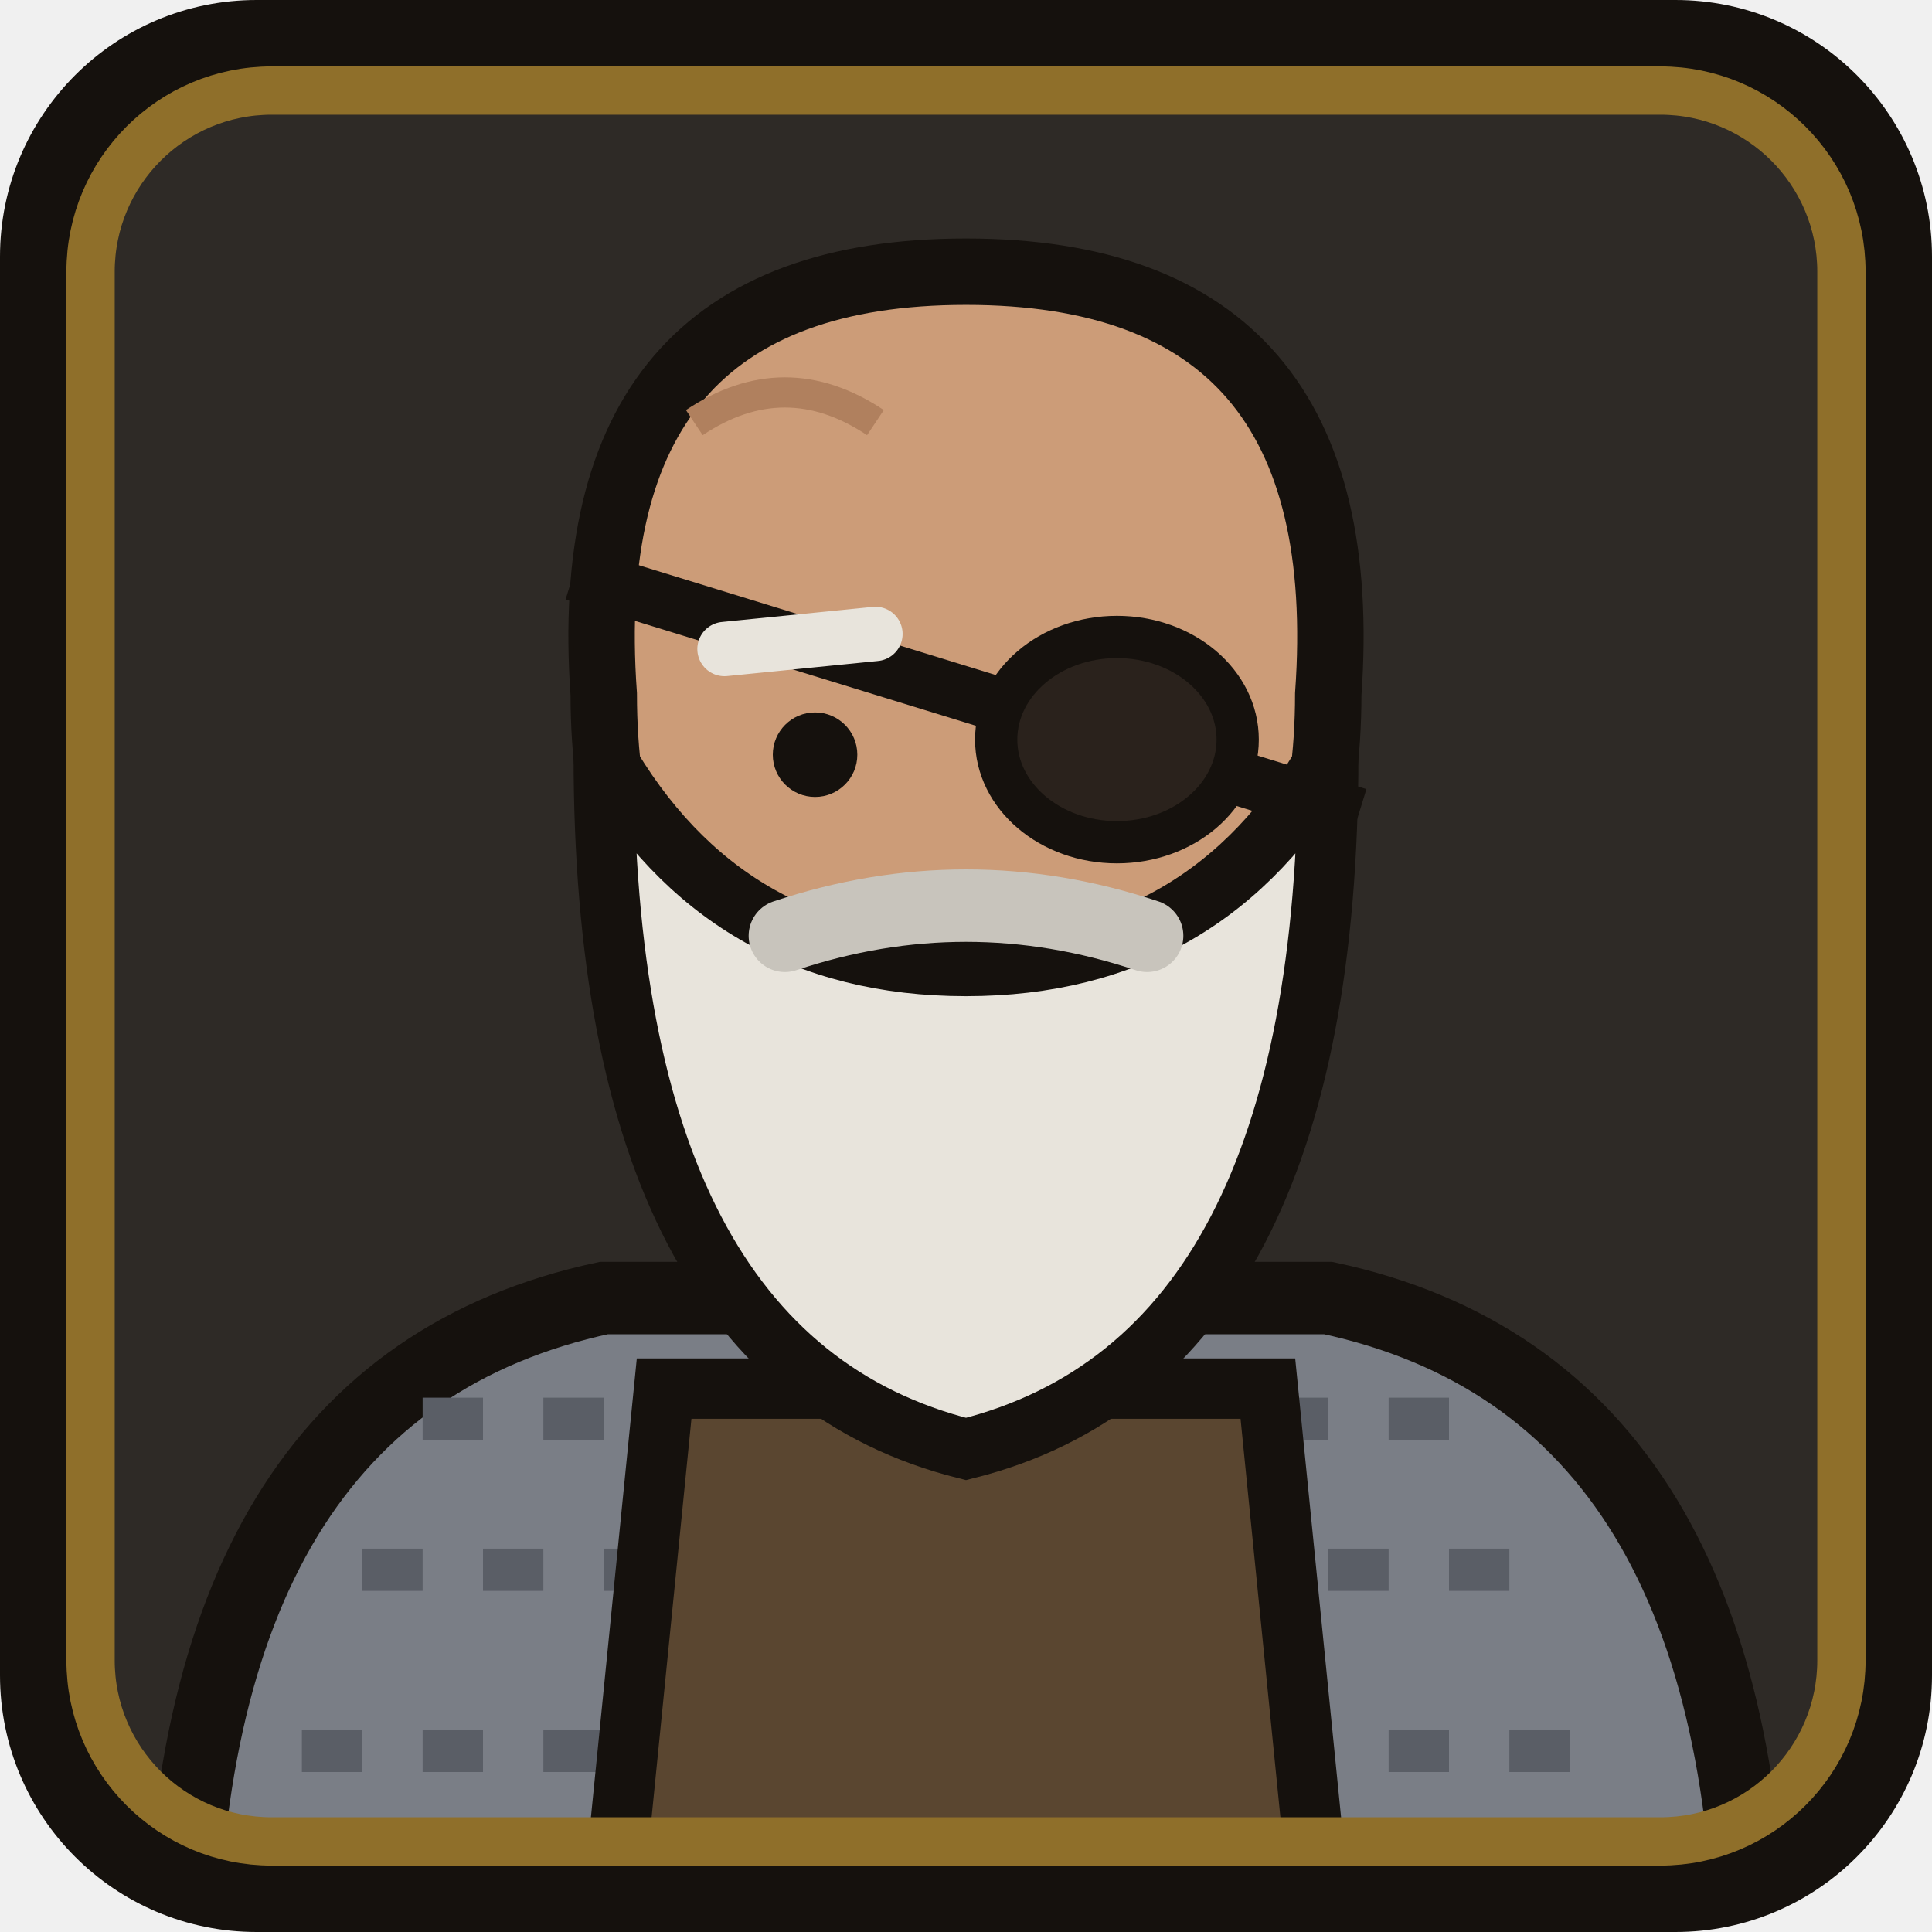
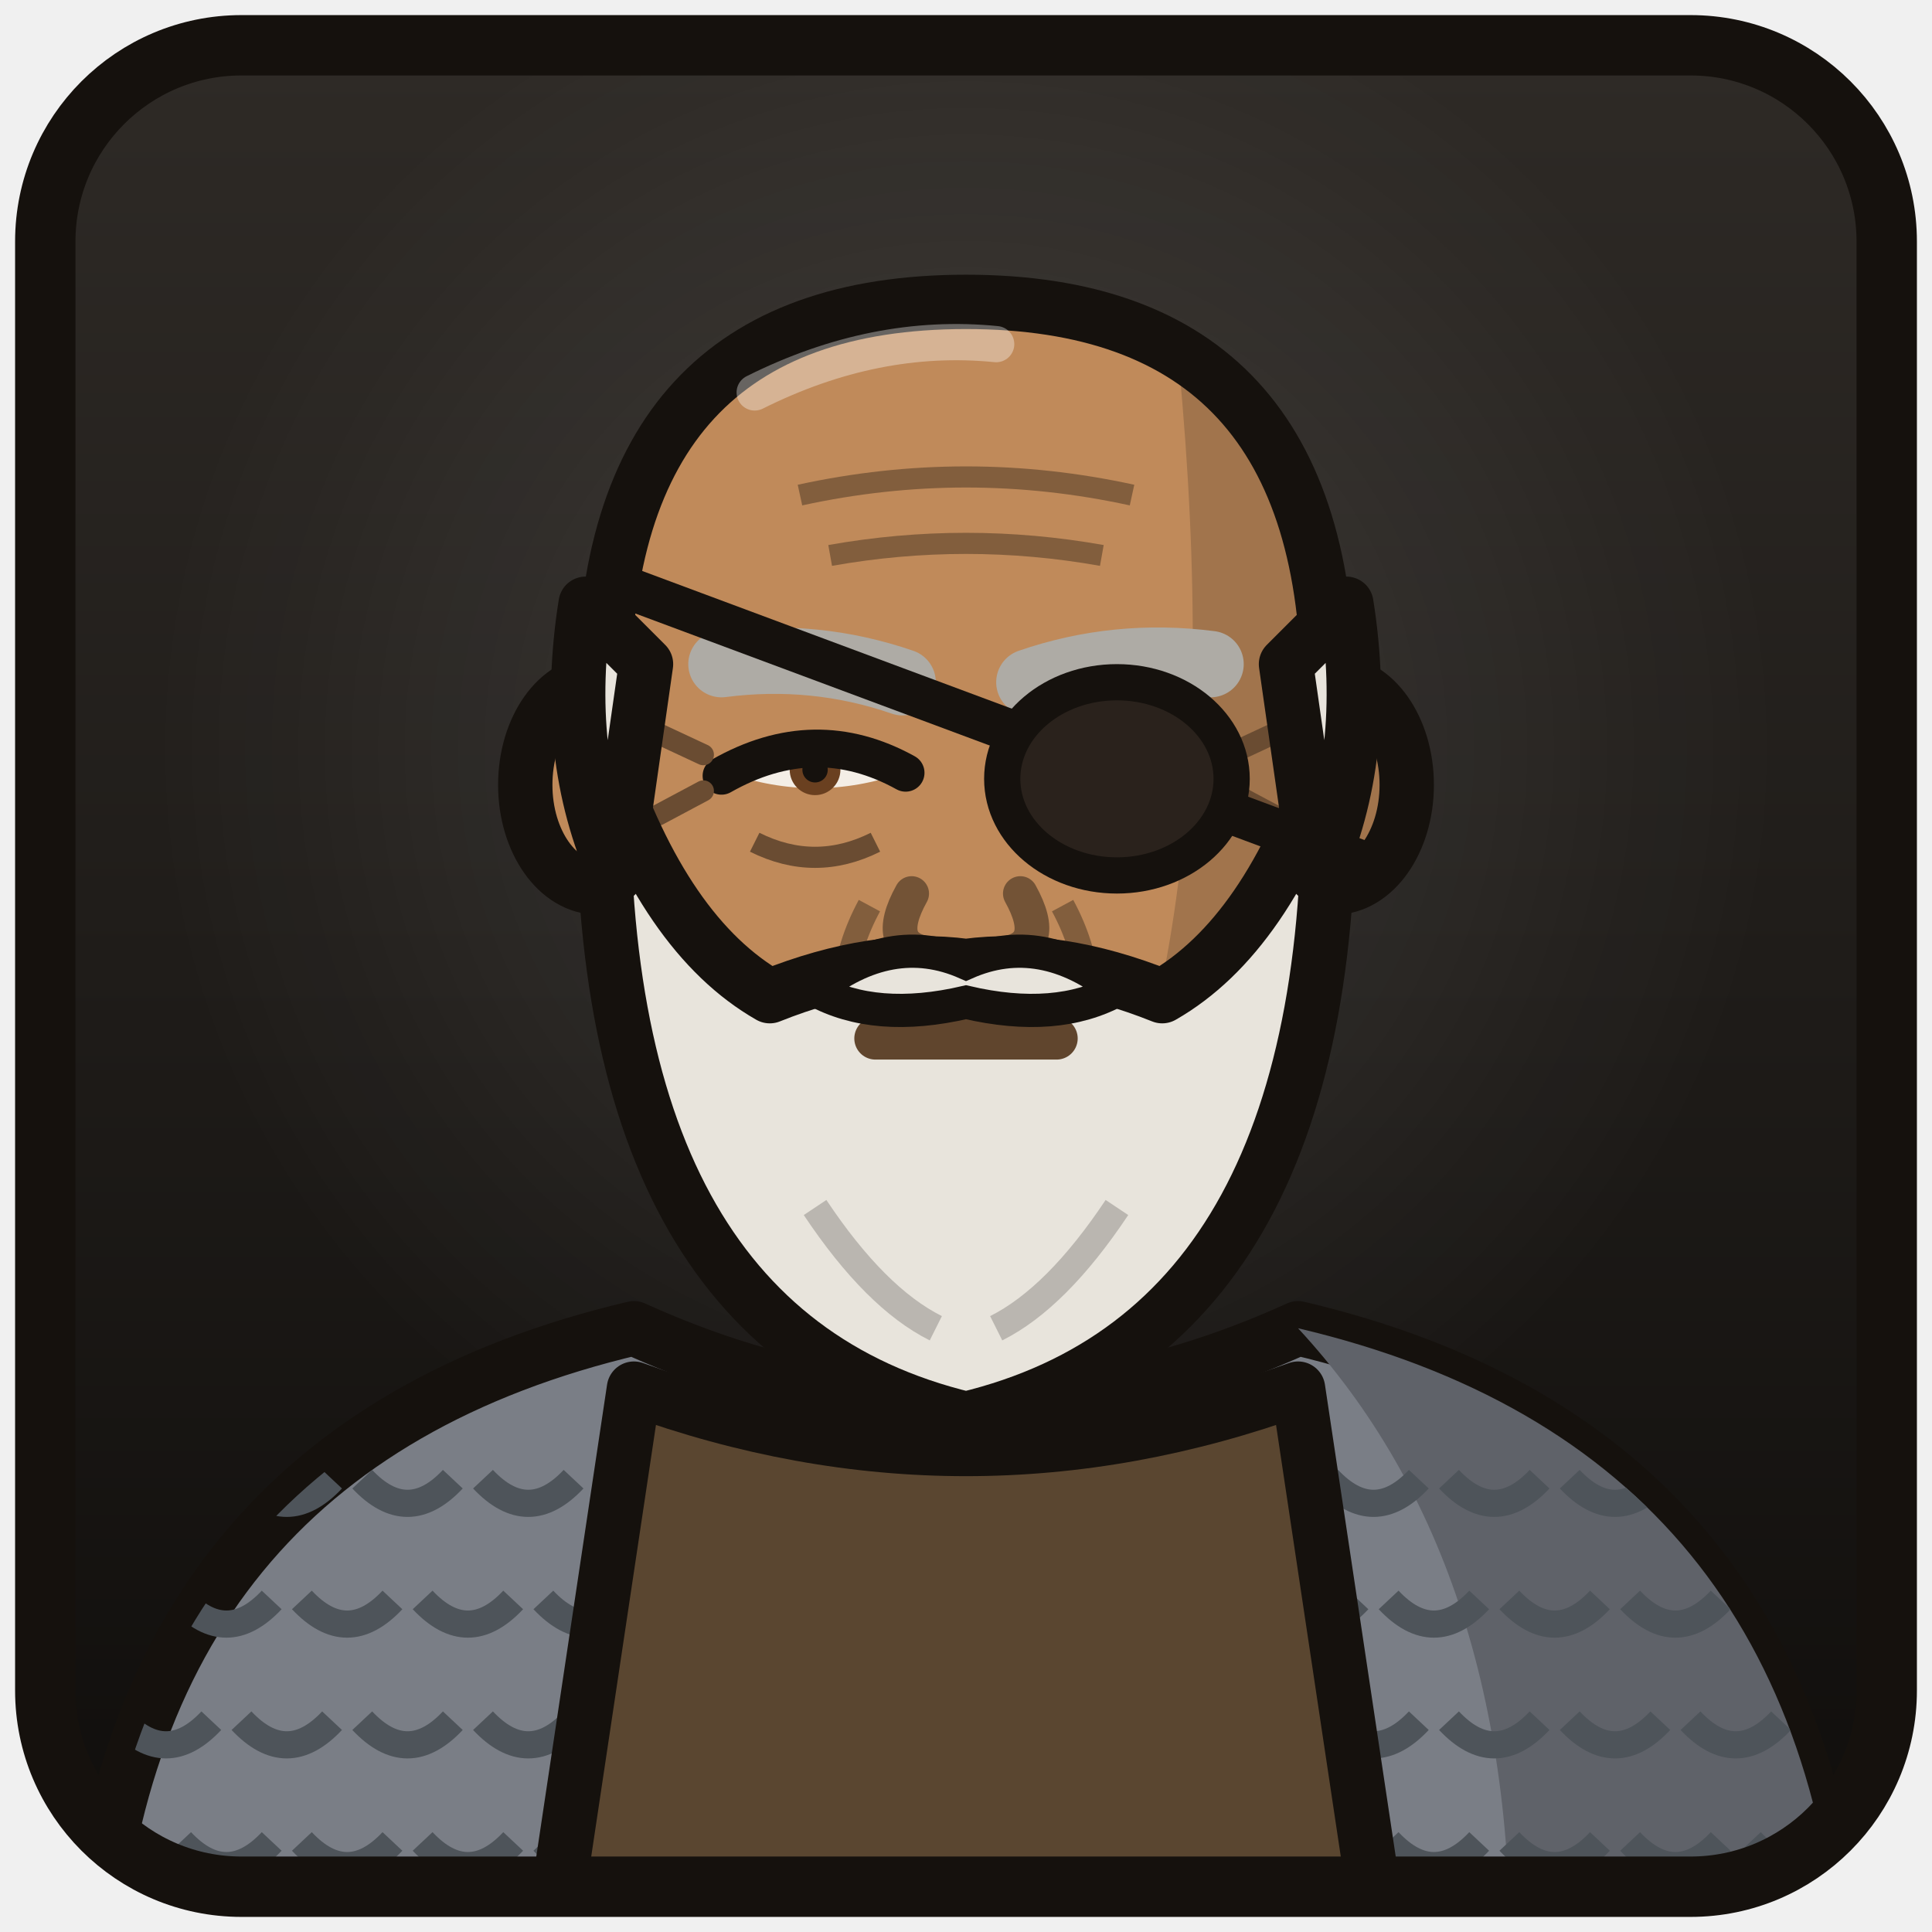
<svg xmlns="http://www.w3.org/2000/svg" width="256" height="256" viewBox="0 0 64 64">
-   <clipPath id="c">
-     <rect x="3" y="3" width="58" height="58" rx="6" />
-   </clipPath>
-   <rect x="1.5" y="1.5" width="61" height="61" rx="7" fill="#2e2a26" stroke="#15110d" stroke-width="3" />
+   <defs>
+     <linearGradient id="bg" x1="0" y1="0" x2="0" y2="1">
+       <stop offset="0" stop-color="#2e2a26" />
+       <stop offset="1" stop-color="#100e0c" />
+     </linearGradient>
+     <radialGradient id="lt" cx="0.5" cy="0.38" r="0.45">
+       <stop offset="0" stop-color="#ffffff" stop-opacity="0.12" />
+       <stop offset="1" stop-color="#ffffff" stop-opacity="0" />
+     </radialGradient>
+     <clipPath id="c">
+       <rect x="2" y="2" width="60" height="60" rx="6" />
+     </clipPath>
+   </defs>
+   <rect x="2" y="2" width="60" height="60" rx="6" fill="url(#bg)" />
  <g clip-path="url(#c)">
-     <path d="M6 66 Q6 46 20 43 L44 43 Q58 46 58 66Z" fill="#7a7e86" stroke="#15110d" stroke-width="2.4" />
-     <path d="M12 52 L52 52 M10 58 L54 58 M14 47 L50 47" stroke="#5a5e66" stroke-width="1.4" stroke-dasharray="2 2" />
-     <path d="M20 66 L22 46 L42 46 L44 66Z" fill="#5a4630" stroke="#15110d" stroke-width="2" />
-     <rect x="27" y="35" width="10" height="9" fill="#c49474" stroke="#15110d" stroke-width="1.8" />
-     <path d="M20 23 Q19 9 32 9 Q45 9 44 23 Q44 35 32 38 Q20 35 20 23Z" fill="#cc9c78" stroke="#15110d" stroke-width="2.2" />
-     <path d="M20 25 Q20 45 32 48 Q44 45 44 25 Q40 32 32 32 Q24 32 20 25Z" fill="#e8e4dc" stroke="#15110d" stroke-width="2" />
-     <path d="M26 31 Q32 29 38 31" fill="none" stroke="#c8c4bc" stroke-width="2.4" stroke-linecap="round" />
-     <path d="M19 19 L45 27" stroke="#15110d" stroke-width="1.8" />
-     <ellipse cx="37" cy="24.5" rx="4" ry="3.4" fill="#2a221c" stroke="#15110d" stroke-width="1.4" />
-     <circle cx="27" cy="25" r="1.4" fill="#15110d" />
-     <path d="M24 21.5 L29 21" stroke="#e8e4dc" stroke-width="1.8" stroke-linecap="round" />
-     <path d="M23 14 Q26 12 29 14" fill="none" stroke="#b0805e" stroke-width="1" />
+     <rect x="2" y="2" width="60" height="60" fill="url(#lt)" />
+     <rect x="27.0" y="33" width="10" height="14" fill="#a5774d" stroke="#15110d" stroke-width="1.8" />
+     <path d="M3 66 Q4 48 21 44 Q32 49 43 44 Q60 48 61 66Z" fill="#7a7e86" stroke="#15110d" stroke-width="1.8" stroke-linejoin="round" />
+     <path d="M43 44 Q60 48 61 66 L50 66 Q50.4 52 43 44Z" fill="#5f6269" />
+     <defs>
+       <clipPath id="mail">
+         <path fill="none" d="M3 66 Q4 48 21 44 Q32 49 43 44 Q60 48 61 66Z" />
+       </clipPath>
+     </defs>
+     <g clip-path="url(#mail)">
+       <path fill="none" d="M0 49 q1.5 1.6 3 0" stroke="#4e545a" stroke-width="0.9" />
+       <path fill="none" d="M4 49 q1.5 1.6 3 0" stroke="#4e545a" stroke-width="0.9" />
+       <path fill="none" d="M8 49 q1.5 1.6 3 0" stroke="#4e545a" stroke-width="0.9" />
+       <path fill="none" d="M12 49 q1.5 1.6 3 0" stroke="#4e545a" stroke-width="0.9" />
+       <path fill="none" d="M16 49 q1.5 1.6 3 0" stroke="#4e545a" stroke-width="0.9" />
+       <path fill="none" d="M20 49 q1.5 1.6 3 0" stroke="#4e545a" stroke-width="0.9" />
+       <path fill="none" d="M24 49 q1.5 1.6 3 0" stroke="#4e545a" stroke-width="0.9" />
+       <path fill="none" d="M28 49 q1.5 1.6 3 0" stroke="#4e545a" stroke-width="0.9" />
+       <path fill="none" d="M32 49 q1.5 1.6 3 0" stroke="#4e545a" stroke-width="0.9" />
+       <path fill="none" d="M36 49 q1.5 1.6 3 0" stroke="#4e545a" stroke-width="0.9" />
+       <path fill="none" d="M40 49 q1.5 1.6 3 0" stroke="#4e545a" stroke-width="0.9" />
+       <path fill="none" d="M44 49 q1.5 1.6 3 0" stroke="#4e545a" stroke-width="0.9" />
+       <path fill="none" d="M48 49 q1.5 1.6 3 0" stroke="#4e545a" stroke-width="0.9" />
+       <path fill="none" d="M52 49 q1.5 1.6 3 0" stroke="#4e545a" stroke-width="0.9" />
+       <path fill="none" d="M56 49 q1.5 1.6 3 0" stroke="#4e545a" stroke-width="0.9" />
+       <path fill="none" d="M60 49 q1.5 1.6 3 0" stroke="#4e545a" stroke-width="0.9" />
+       <path fill="none" d="M2 53 q1.5 1.6 3 0" stroke="#4e545a" stroke-width="0.9" />
+       <path fill="none" d="M6 53 q1.5 1.6 3 0" stroke="#4e545a" stroke-width="0.9" />
+       <path fill="none" d="M10 53 q1.5 1.6 3 0" stroke="#4e545a" stroke-width="0.9" />
+       <path fill="none" d="M14 53 q1.5 1.6 3 0" stroke="#4e545a" stroke-width="0.9" />
+       <path fill="none" d="M18 53 q1.5 1.6 3 0" stroke="#4e545a" stroke-width="0.9" />
+       <path fill="none" d="M22 53 q1.5 1.6 3 0" stroke="#4e545a" stroke-width="0.9" />
+       <path fill="none" d="M26 53 q1.5 1.6 3 0" stroke="#4e545a" stroke-width="0.9" />
+       <path fill="none" d="M30 53 q1.5 1.6 3 0" stroke="#4e545a" stroke-width="0.9" />
+       <path fill="none" d="M34 53 q1.5 1.6 3 0" stroke="#4e545a" stroke-width="0.9" />
+       <path fill="none" d="M38 53 q1.5 1.6 3 0" stroke="#4e545a" stroke-width="0.9" />
+       <path fill="none" d="M42 53 q1.5 1.6 3 0" stroke="#4e545a" stroke-width="0.9" />
+       <path fill="none" d="M46 53 q1.5 1.6 3 0" stroke="#4e545a" stroke-width="0.9" />
+       <path fill="none" d="M50 53 q1.5 1.6 3 0" stroke="#4e545a" stroke-width="0.9" />
+       <path fill="none" d="M54 53 q1.5 1.6 3 0" stroke="#4e545a" stroke-width="0.9" />
+       <path fill="none" d="M58 53 q1.5 1.6 3 0" stroke="#4e545a" stroke-width="0.9" />
+       <path fill="none" d="M62 53 q1.5 1.6 3 0" stroke="#4e545a" stroke-width="0.9" />
+       <path fill="none" d="M0 57 q1.5 1.6 3 0" stroke="#4e545a" stroke-width="0.9" />
+       <path fill="none" d="M4 57 q1.5 1.6 3 0" stroke="#4e545a" stroke-width="0.9" />
+       <path fill="none" d="M8 57 q1.5 1.6 3 0" stroke="#4e545a" stroke-width="0.9" />
+       <path fill="none" d="M12 57 q1.5 1.6 3 0" stroke="#4e545a" stroke-width="0.9" />
+       <path fill="none" d="M16 57 q1.5 1.6 3 0" stroke="#4e545a" stroke-width="0.9" />
+       <path fill="none" d="M20 57 q1.5 1.6 3 0" stroke="#4e545a" stroke-width="0.9" />
+       <path fill="none" d="M24 57 q1.5 1.6 3 0" stroke="#4e545a" stroke-width="0.9" />
+       <path fill="none" d="M28 57 q1.5 1.6 3 0" stroke="#4e545a" stroke-width="0.9" />
+       <path fill="none" d="M32 57 q1.5 1.6 3 0" stroke="#4e545a" stroke-width="0.9" />
+       <path fill="none" d="M36 57 q1.5 1.6 3 0" stroke="#4e545a" stroke-width="0.9" />
+       <path fill="none" d="M40 57 q1.5 1.6 3 0" stroke="#4e545a" stroke-width="0.9" />
+       <path fill="none" d="M44 57 q1.5 1.6 3 0" stroke="#4e545a" stroke-width="0.9" />
+       <path fill="none" d="M48 57 q1.5 1.6 3 0" stroke="#4e545a" stroke-width="0.9" />
+       <path fill="none" d="M52 57 q1.5 1.6 3 0" stroke="#4e545a" stroke-width="0.9" />
+       <path fill="none" d="M56 57 q1.5 1.6 3 0" stroke="#4e545a" stroke-width="0.9" />
+       <path fill="none" d="M60 57 q1.5 1.6 3 0" stroke="#4e545a" stroke-width="0.9" />
+       <path fill="none" d="M2 61 q1.5 1.6 3 0" stroke="#4e545a" stroke-width="0.9" />
+       <path fill="none" d="M6 61 q1.5 1.6 3 0" stroke="#4e545a" stroke-width="0.9" />
+       <path fill="none" d="M10 61 q1.5 1.6 3 0" stroke="#4e545a" stroke-width="0.9" />
+       <path fill="none" d="M14 61 q1.5 1.6 3 0" stroke="#4e545a" stroke-width="0.9" />
+       <path fill="none" d="M18 61 q1.5 1.6 3 0" stroke="#4e545a" stroke-width="0.9" />
+       <path fill="none" d="M22 61 q1.5 1.6 3 0" stroke="#4e545a" stroke-width="0.9" />
+       <path fill="none" d="M26 61 q1.5 1.6 3 0" stroke="#4e545a" stroke-width="0.9" />
+       <path fill="none" d="M30 61 q1.5 1.6 3 0" stroke="#4e545a" stroke-width="0.9" />
+       <path fill="none" d="M34 61 q1.5 1.6 3 0" stroke="#4e545a" stroke-width="0.9" />
+       <path fill="none" d="M38 61 q1.5 1.6 3 0" stroke="#4e545a" stroke-width="0.9" />
+       <path fill="none" d="M42 61 q1.5 1.6 3 0" stroke="#4e545a" stroke-width="0.9" />
+       <path fill="none" d="M46 61 q1.5 1.6 3 0" stroke="#4e545a" stroke-width="0.9" />
+       <path fill="none" d="M50 61 q1.5 1.6 3 0" stroke="#4e545a" stroke-width="0.9" />
+       <path fill="none" d="M54 61 q1.5 1.6 3 0" stroke="#4e545a" stroke-width="0.9" />
+       <path fill="none" d="M58 61 q1.5 1.6 3 0" stroke="#4e545a" stroke-width="0.9" />
+       <path fill="none" d="M62 61 q1.5 1.6 3 0" stroke="#4e545a" stroke-width="0.9" />
+       <path fill="none" d="M0 65 q1.5 1.6 3 0" stroke="#4e545a" stroke-width="0.9" />
+       <path fill="none" d="M4 65 q1.5 1.6 3 0" stroke="#4e545a" stroke-width="0.9" />
+       <path fill="none" d="M8 65 q1.5 1.6 3 0" stroke="#4e545a" stroke-width="0.9" />
+       <path fill="none" d="M12 65 q1.5 1.6 3 0" stroke="#4e545a" stroke-width="0.9" />
+       <path fill="none" d="M16 65 q1.5 1.6 3 0" stroke="#4e545a" stroke-width="0.9" />
+       <path fill="none" d="M20 65 q1.5 1.6 3 0" stroke="#4e545a" stroke-width="0.9" />
+       <path fill="none" d="M24 65 q1.5 1.6 3 0" stroke="#4e545a" stroke-width="0.9" />
+       <path fill="none" d="M28 65 q1.5 1.6 3 0" stroke="#4e545a" stroke-width="0.9" />
+       <path fill="none" d="M32 65 q1.5 1.6 3 0" stroke="#4e545a" stroke-width="0.9" />
+       <path fill="none" d="M36 65 q1.5 1.6 3 0" stroke="#4e545a" stroke-width="0.9" />
+       <path fill="none" d="M40 65 q1.5 1.6 3 0" stroke="#4e545a" stroke-width="0.9" />
+       <path fill="none" d="M44 65 q1.5 1.6 3 0" stroke="#4e545a" stroke-width="0.9" />
+       <path fill="none" d="M48 65 q1.5 1.6 3 0" stroke="#4e545a" stroke-width="0.9" />
+       <path fill="none" d="M52 65 q1.5 1.6 3 0" stroke="#4e545a" stroke-width="0.9" />
+       <path fill="none" d="M56 65 q1.5 1.6 3 0" stroke="#4e545a" stroke-width="0.9" />
+       <path fill="none" d="M60 65 q1.5 1.6 3 0" stroke="#4e545a" stroke-width="0.9" />
+     </g>
+     <path d="M18 66 L21 46 Q32 50 43 46 L46 66Z" fill="#5a4630" stroke="#15110d" stroke-width="1.8" stroke-linejoin="round" />
+     <ellipse cx="19.8" cy="26" rx="2.4" ry="3.4" fill="#c08a5a" stroke="#15110d" stroke-width="1.8" />
+     <ellipse cx="44.2" cy="26" rx="2.4" ry="3.4" fill="#a1744c" stroke="#15110d" stroke-width="1.8" />
+     <defs>
+       <clipPath id="face">
+         <path fill="none" d="M20 23 Q20 10 32 10 Q44 10 44 23 L43.6 31 Q41.6 38 32 39 Q22.4 38 20.4 31Z" />
+       </clipPath>
+     </defs>
+     <path d="M20 23 Q20 10 32 10 Q44 10 44 23 L43.6 31 Q41.6 38 32 39 Q22.4 38 20.4 31Z" fill="#c08a5a" />
+     <path d="M38.6 8 Q46 14 46 24 Q46 34 35.6 41 Q41.4 30 38.6 8Z" fill="#a1744c" clip-path="url(#face)" />
+     <path fill="none" d="M20 23 Q20 10 32 10 Q44 10 44 23 L43.6 31 Q41.6 38 32 39 Q22.4 38 20.4 31Z" stroke="#15110d" stroke-width="1.8" stroke-linejoin="round" />
+     <path d="M24.1 25.6 Q27.0 24.24 29.9 25.6 Q27.0 26.62 24.1 25.6Z" fill="#f4eee6" />
+     <circle cx="27.0" cy="25.50" r="0.84" fill="#6a4020" />
+     <circle cx="27.0" cy="25.50" r="0.42" fill="#15110d" />
+     <circle cx="27.5" cy="25.00" r="0.42" fill="#ffffff" />
+     <path fill="none" d="M23.9 25.7 Q27.0 23.94 30.0 25.6" stroke="#15110d" stroke-width="1.25" stroke-linecap="round" />
+     <path fill="none" d="M25.0 27.9 Q27.0 28.9 29.0 27.9" stroke="#6a4c32" stroke-width="0.7" />
+     <path fill="none" d="M23.3 25.0 l-1.5 -0.7 M23.3 26.2 l-1.5 0.8" stroke="#6a4c32" stroke-width="0.7" stroke-linecap="round" />
+     <path d="M39.9 25.6 Q37.0 24.24 34.1 25.6 Q37.0 26.62 39.9 25.6Z" fill="#f4eee6" />
+     <circle cx="37.0" cy="25.50" r="0.84" fill="#6a4020" />
+     <circle cx="37.0" cy="25.50" r="0.42" fill="#15110d" />
+     <circle cx="37.5" cy="25.00" r="0.42" fill="#ffffff" />
+     <path fill="none" d="M40.1 25.7 Q37.0 23.94 34.0 25.6" stroke="#15110d" stroke-width="1.25" stroke-linecap="round" />
+     <path fill="none" d="M35.0 27.9 Q37.0 28.9 39.0 27.9" stroke="#6a4c32" stroke-width="0.7" />
+     <path fill="none" d="M40.7 25.0 l1.5 -0.7 M40.7 26.2 l1.5 0.8" stroke="#6a4c32" stroke-width="0.7" stroke-linecap="round" />
+     <path fill="none" d="M23.9 22.0 Q27.0 21.6 29.9 22.6" stroke="#aeaba5" stroke-width="2.2" stroke-linecap="round" />
+     <path fill="none" d="M40.1 22.0 Q37.0 21.6 34.1 22.6" stroke="#aeaba5" stroke-width="2.2" stroke-linecap="round" />
+     <path fill="none" d="M30.2 29.6 Q29.2 31.4 30.8 31.6 Q32 32.4 33.2 31.6 Q34.8 31.4 33.8 29.6" stroke="#735336" stroke-width="1.15" stroke-linecap="round" stroke-linejoin="round" />
+     <path fill="none" d="M26.5 16.4 Q32 15.2 37.5 16.4 M27.5 18.4 Q32 17.6 36.5 18.4" stroke="#735336" stroke-width="0.7" opacity="0.8" />
+     <path fill="none" d="M28.8 30 Q27.4 32.6 28.4 35 M35.2 30 Q36.6 32.6 35.6 35" stroke="#735336" stroke-width="0.8" opacity="0.8" />
+     <path d="M20 25 Q19.5 44 32 47 Q44.5 44 44 25 Q42 31 38.5 33 Q35 31.6 32 32 Q29 31.6 25.5 33 Q22 31 20 25Z" fill="#e8e4dc" stroke="#15110d" stroke-width="1.8" stroke-linejoin="round" />
+     <path fill="none" d="M27 40 Q29 43 31 44 M37 40 Q35 43 33 44" stroke="#bab6b0" stroke-width="0.9" />
+     <path fill="none" d="M29 34.4 L35 34.4" stroke="#60452d" stroke-width="1.4" stroke-linecap="round" />
+     <path d="M27 32.8 Q29.5 30.8 32 31.9 Q34.5 30.8 37 32.8 Q35 33.9 32 33.2 Q29 33.9 27 32.8Z" fill="#e8e4dc" stroke="#15110d" stroke-width="1.1" />
+     <path d="M19.4 20 Q18.6 25 20.4 29 L21.4 22Z M44.6 20 Q45.4 25 43.6 29 L42.6 22Z" fill="#e8e4dc" stroke="#15110d" stroke-width="1.8" stroke-linejoin="round" />
+     <path fill="none" d="M25 13 Q29 11 33 11.4" stroke="#ffffff" stroke-width="1.2" opacity="0.35" stroke-linecap="round" />
+     <path fill="none" d="M19.5 19 L45 28.5" stroke="#15110d" stroke-width="1.4" />
+     <ellipse cx="37" cy="25.8" rx="3.8" ry="3.2" fill="#2a221c" stroke="#15110d" stroke-width="1.2" />
  </g>
-   <rect x="3" y="3" width="58" height="58" rx="6" fill="none" stroke="#8f6f2a" stroke-width="1.6" />
+   <rect x="1.5" y="1.5" width="61" height="61" rx="6.5" fill="none" stroke="#15110d" stroke-width="2" />
</svg>
